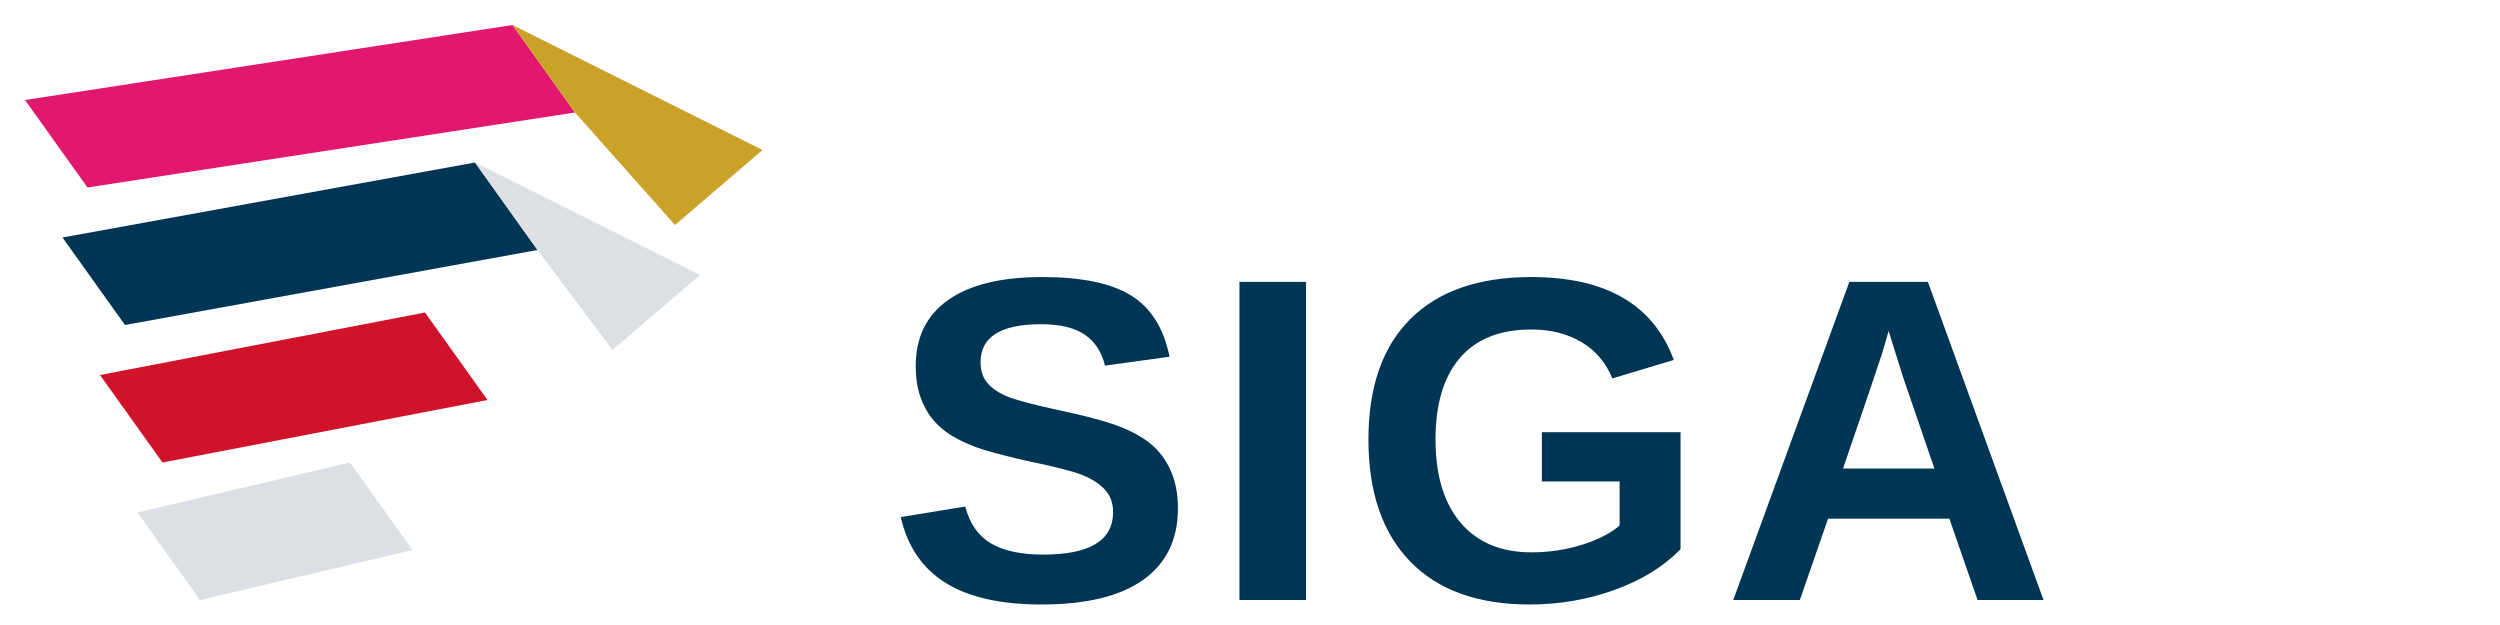
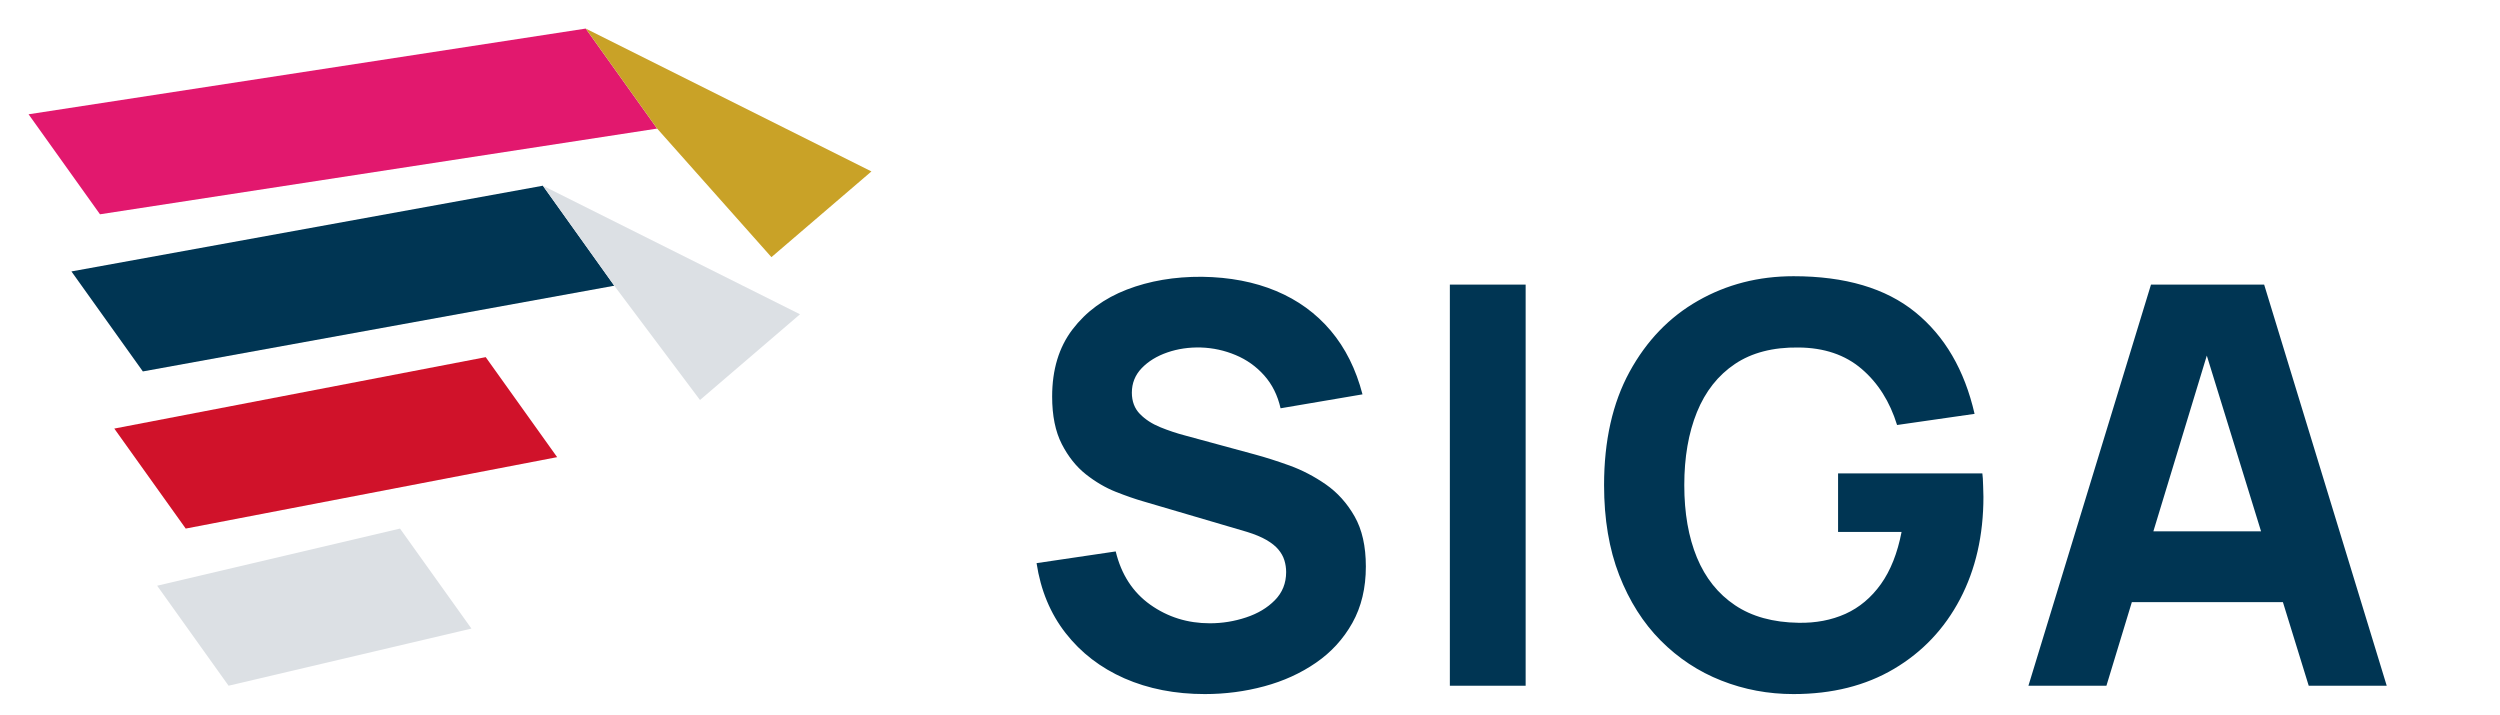
- <svg xmlns="http://www.w3.org/2000/svg" viewBox="0 0 400 100" role="img" aria-labelledby="title desc">
+ <svg xmlns="http://www.w3.org/2000/svg" viewBox="0 0 350 100" role="img" aria-labelledby="title desc">
  <g transform="translate(4 4)">
    <polygon fill="#e2186e" points="0,12 78,0 88,14 10,26" />
    <polygon fill="#c9a227" points="78,0 118,20 104,32 88,14" />
    <polygon fill="#003553" points="6,34 72,22 82,36 16,48" />
    <polygon fill="#dce0e4" points="72,22 108,40 94,52 82,36" />
    <polygon fill="#d0122a" points="12,56 64,46 74,60 22,70" />
    <polygon fill="#dce0e4" points="18,78 52,70 62,84 28,92" />
  </g>
-   <text x="142" y="96" fill="#003553" font-family="Arial Black, Arial, Helvetica, sans-serif" font-size="74" font-weight="900" letter-spacing="2">SIGA</text>
+   <path fill="#003553" d="M168.68 97.17Q162.44 97.17 157.42 94.97Q152.41 92.76 149.20 88.65Q145.98 84.53 145.12 78.84L156.20 77.20Q157.37 82.04 161.03 84.65Q164.70 87.26 169.38 87.26Q171.99 87.26 174.45 86.44Q176.91 85.63 178.48 84.03Q180.06 82.43 180.06 80.09Q180.06 79.23 179.81 78.43Q179.56 77.63 178.97 76.93Q178.39 76.23 177.31 75.60Q176.24 74.98 174.60 74.47L160.02 70.18Q158.38 69.71 156.22 68.86Q154.05 68.00 152.02 66.40Q150.00 64.80 148.65 62.17Q147.30 59.53 147.30 55.52Q147.30 49.86 150.15 46.12Q153.00 42.38 157.76 40.54Q162.51 38.71 168.29 38.75Q174.10 38.83 178.66 40.74Q183.22 42.65 186.30 46.29Q189.38 49.94 190.75 55.21L179.28 57.16Q178.66 54.43 176.98 52.55Q175.31 50.68 172.99 49.71Q170.66 48.73 168.13 48.65Q165.63 48.58 163.43 49.34Q161.23 50.10 159.84 51.54Q158.46 52.98 158.46 54.97Q158.46 56.80 159.59 57.96Q160.72 59.11 162.44 59.81Q164.15 60.51 165.95 60.98L175.70 63.63Q177.88 64.22 180.53 65.17Q183.18 66.13 185.62 67.82Q188.06 69.52 189.64 72.29Q191.22 75.06 191.22 79.31Q191.22 83.83 189.33 87.21Q187.44 90.58 184.24 92.78Q181.04 94.99 177.00 96.08Q172.97 97.17 168.68 97.17Z M202.98 96.00V39.84H213.59V96.00Z M251.09 97.17Q245.78 97.17 240.99 95.28Q236.19 93.39 232.50 89.68Q228.82 85.98 226.69 80.52Q224.57 75.06 224.57 67.92Q224.57 58.60 228.13 52.07Q231.70 45.53 237.73 42.10Q243.75 38.67 251.09 38.67Q261.93 38.67 268.13 43.70Q274.33 48.73 276.44 57.94L265.59 59.50Q264.07 54.58 260.62 51.64Q257.17 48.69 251.79 48.65Q246.44 48.58 242.90 50.95Q239.35 53.33 237.57 57.70Q235.80 62.07 235.80 67.92Q235.80 73.77 237.57 78.06Q239.35 82.35 242.90 84.73Q246.44 87.11 251.79 87.19Q255.41 87.26 258.36 85.94Q261.30 84.61 263.33 81.77Q265.36 78.92 266.22 74.47H257.33V66.28H277.53Q277.61 66.79 277.64 68.08Q277.68 69.36 277.68 69.56Q277.68 77.63 274.41 83.87Q271.13 90.11 265.16 93.64Q259.20 97.17 251.09 97.17Z M283.98 96.00 301.14 39.84H316.98L334.14 96.00H323.22L307.93 46.47H309.96L294.90 96.00ZM294.28 84.30V74.39H323.92V84.30Z" />
</svg>
